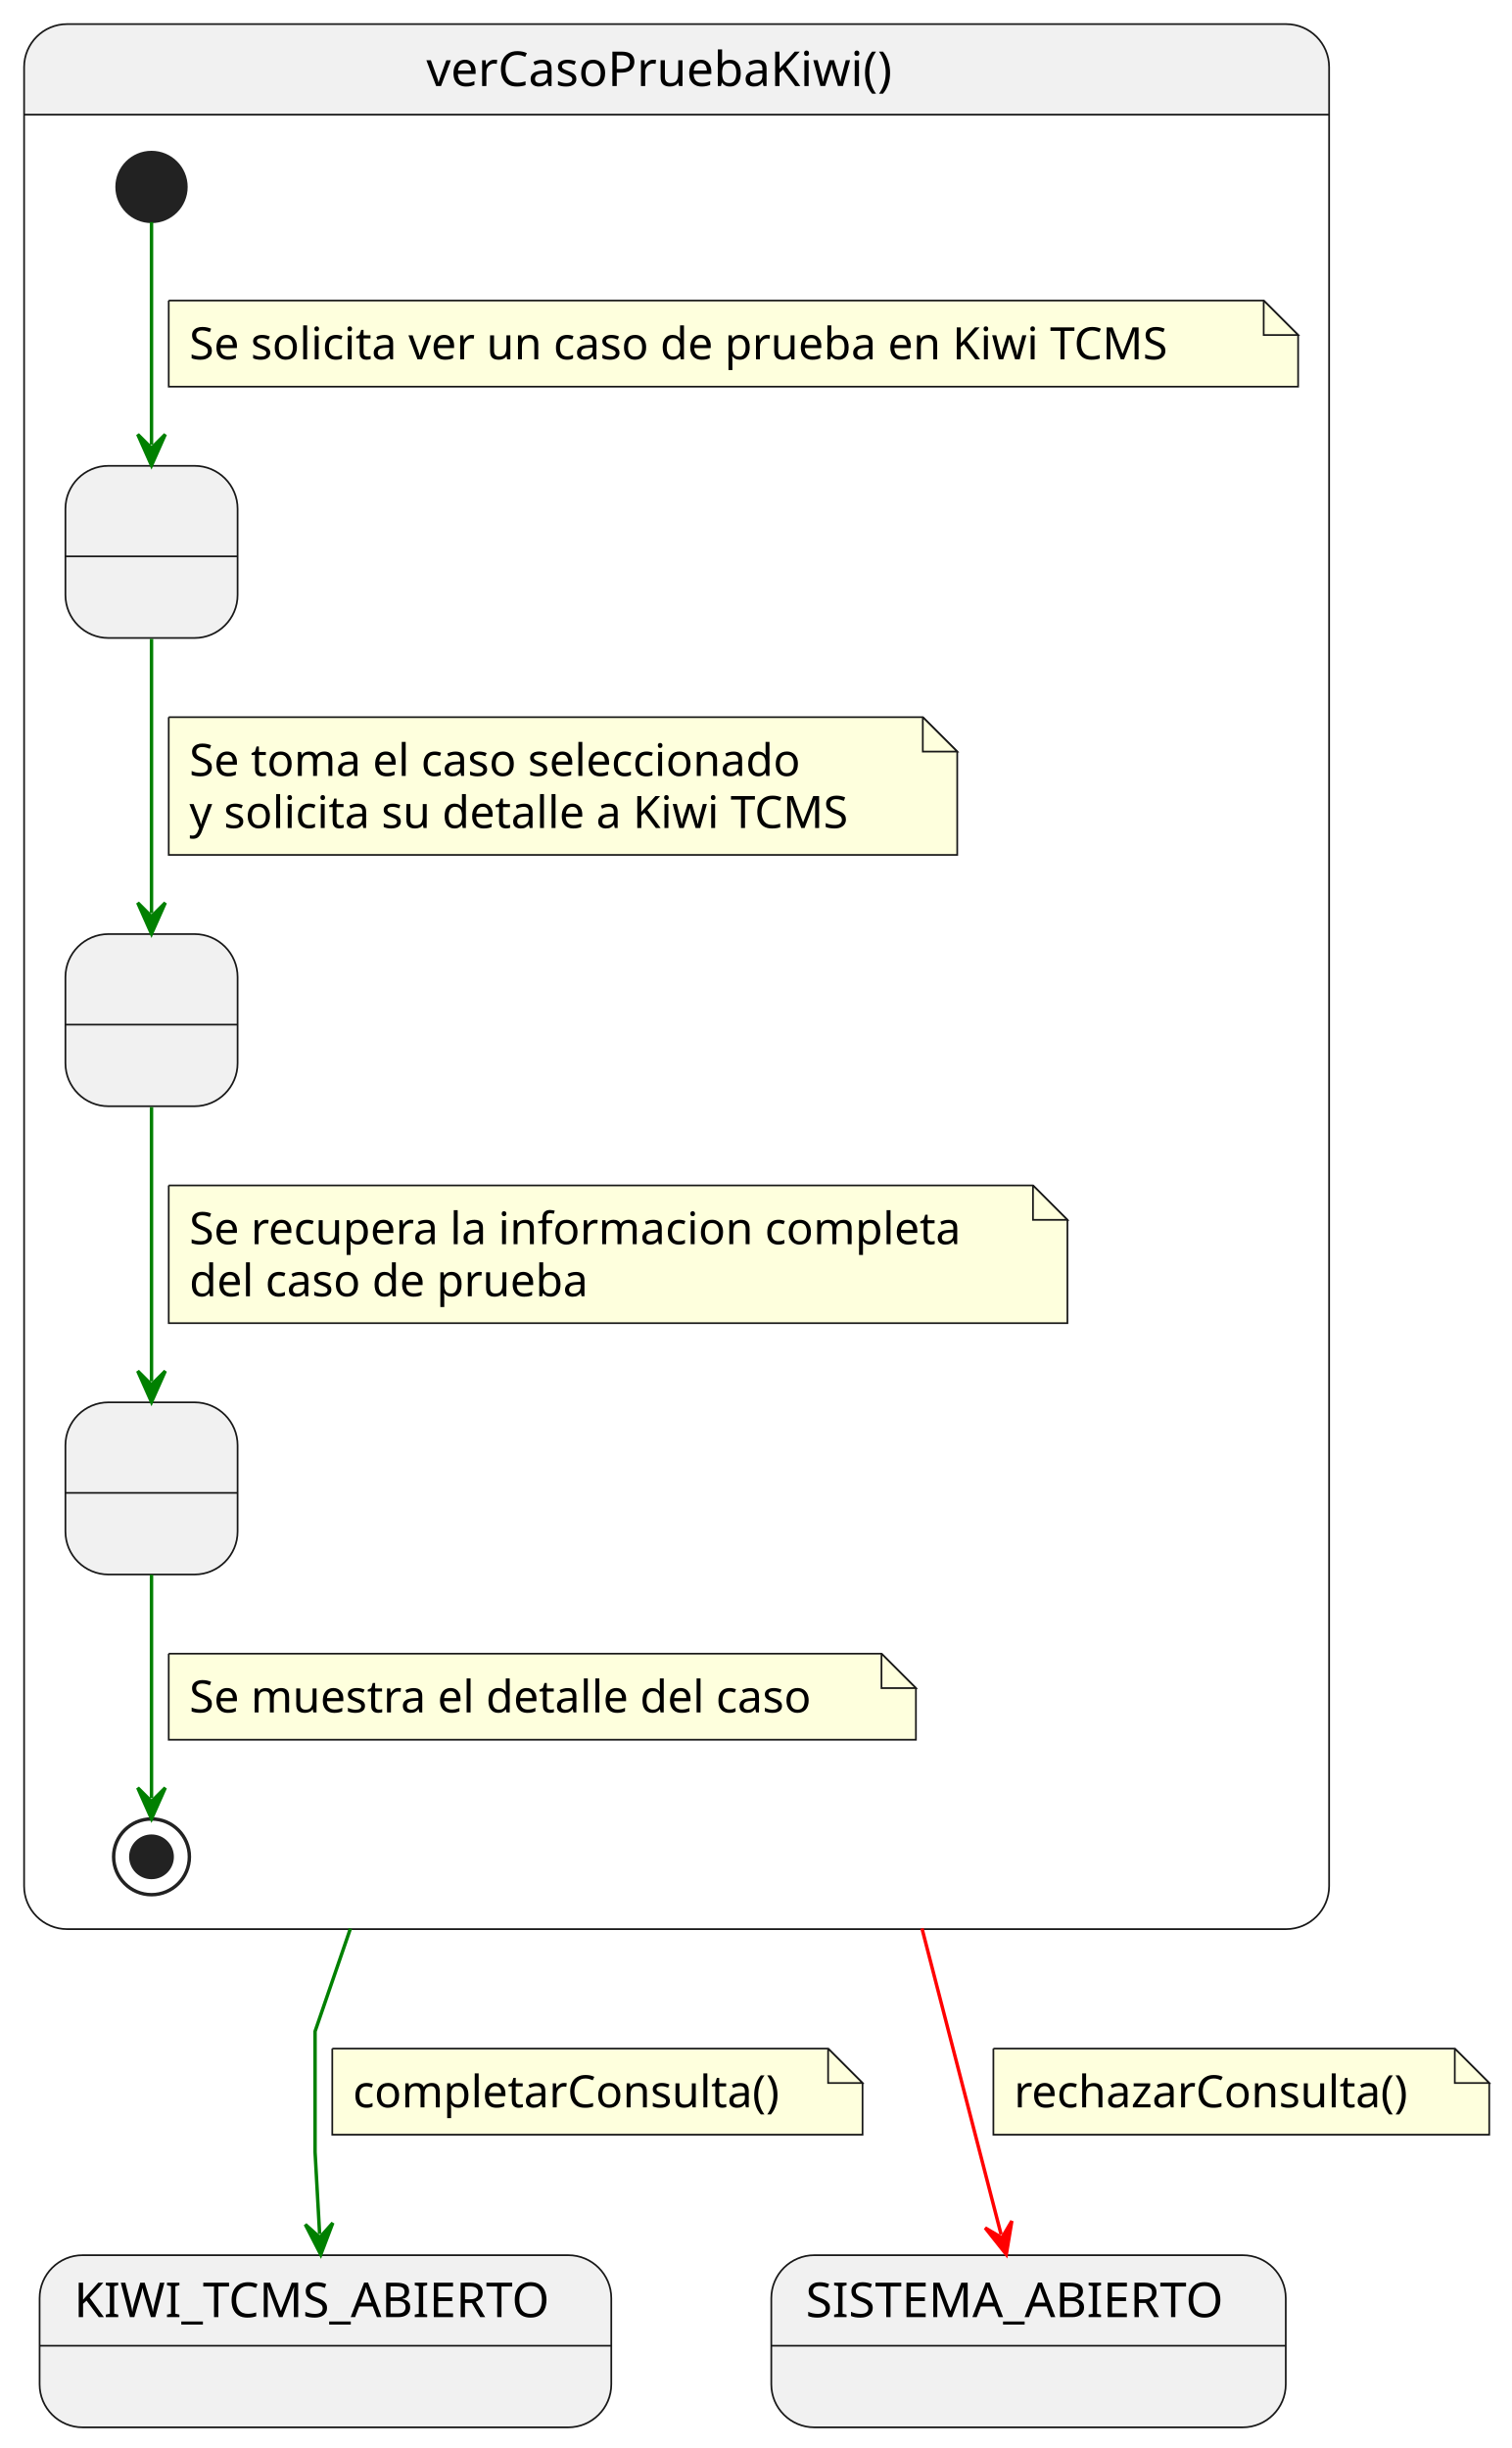
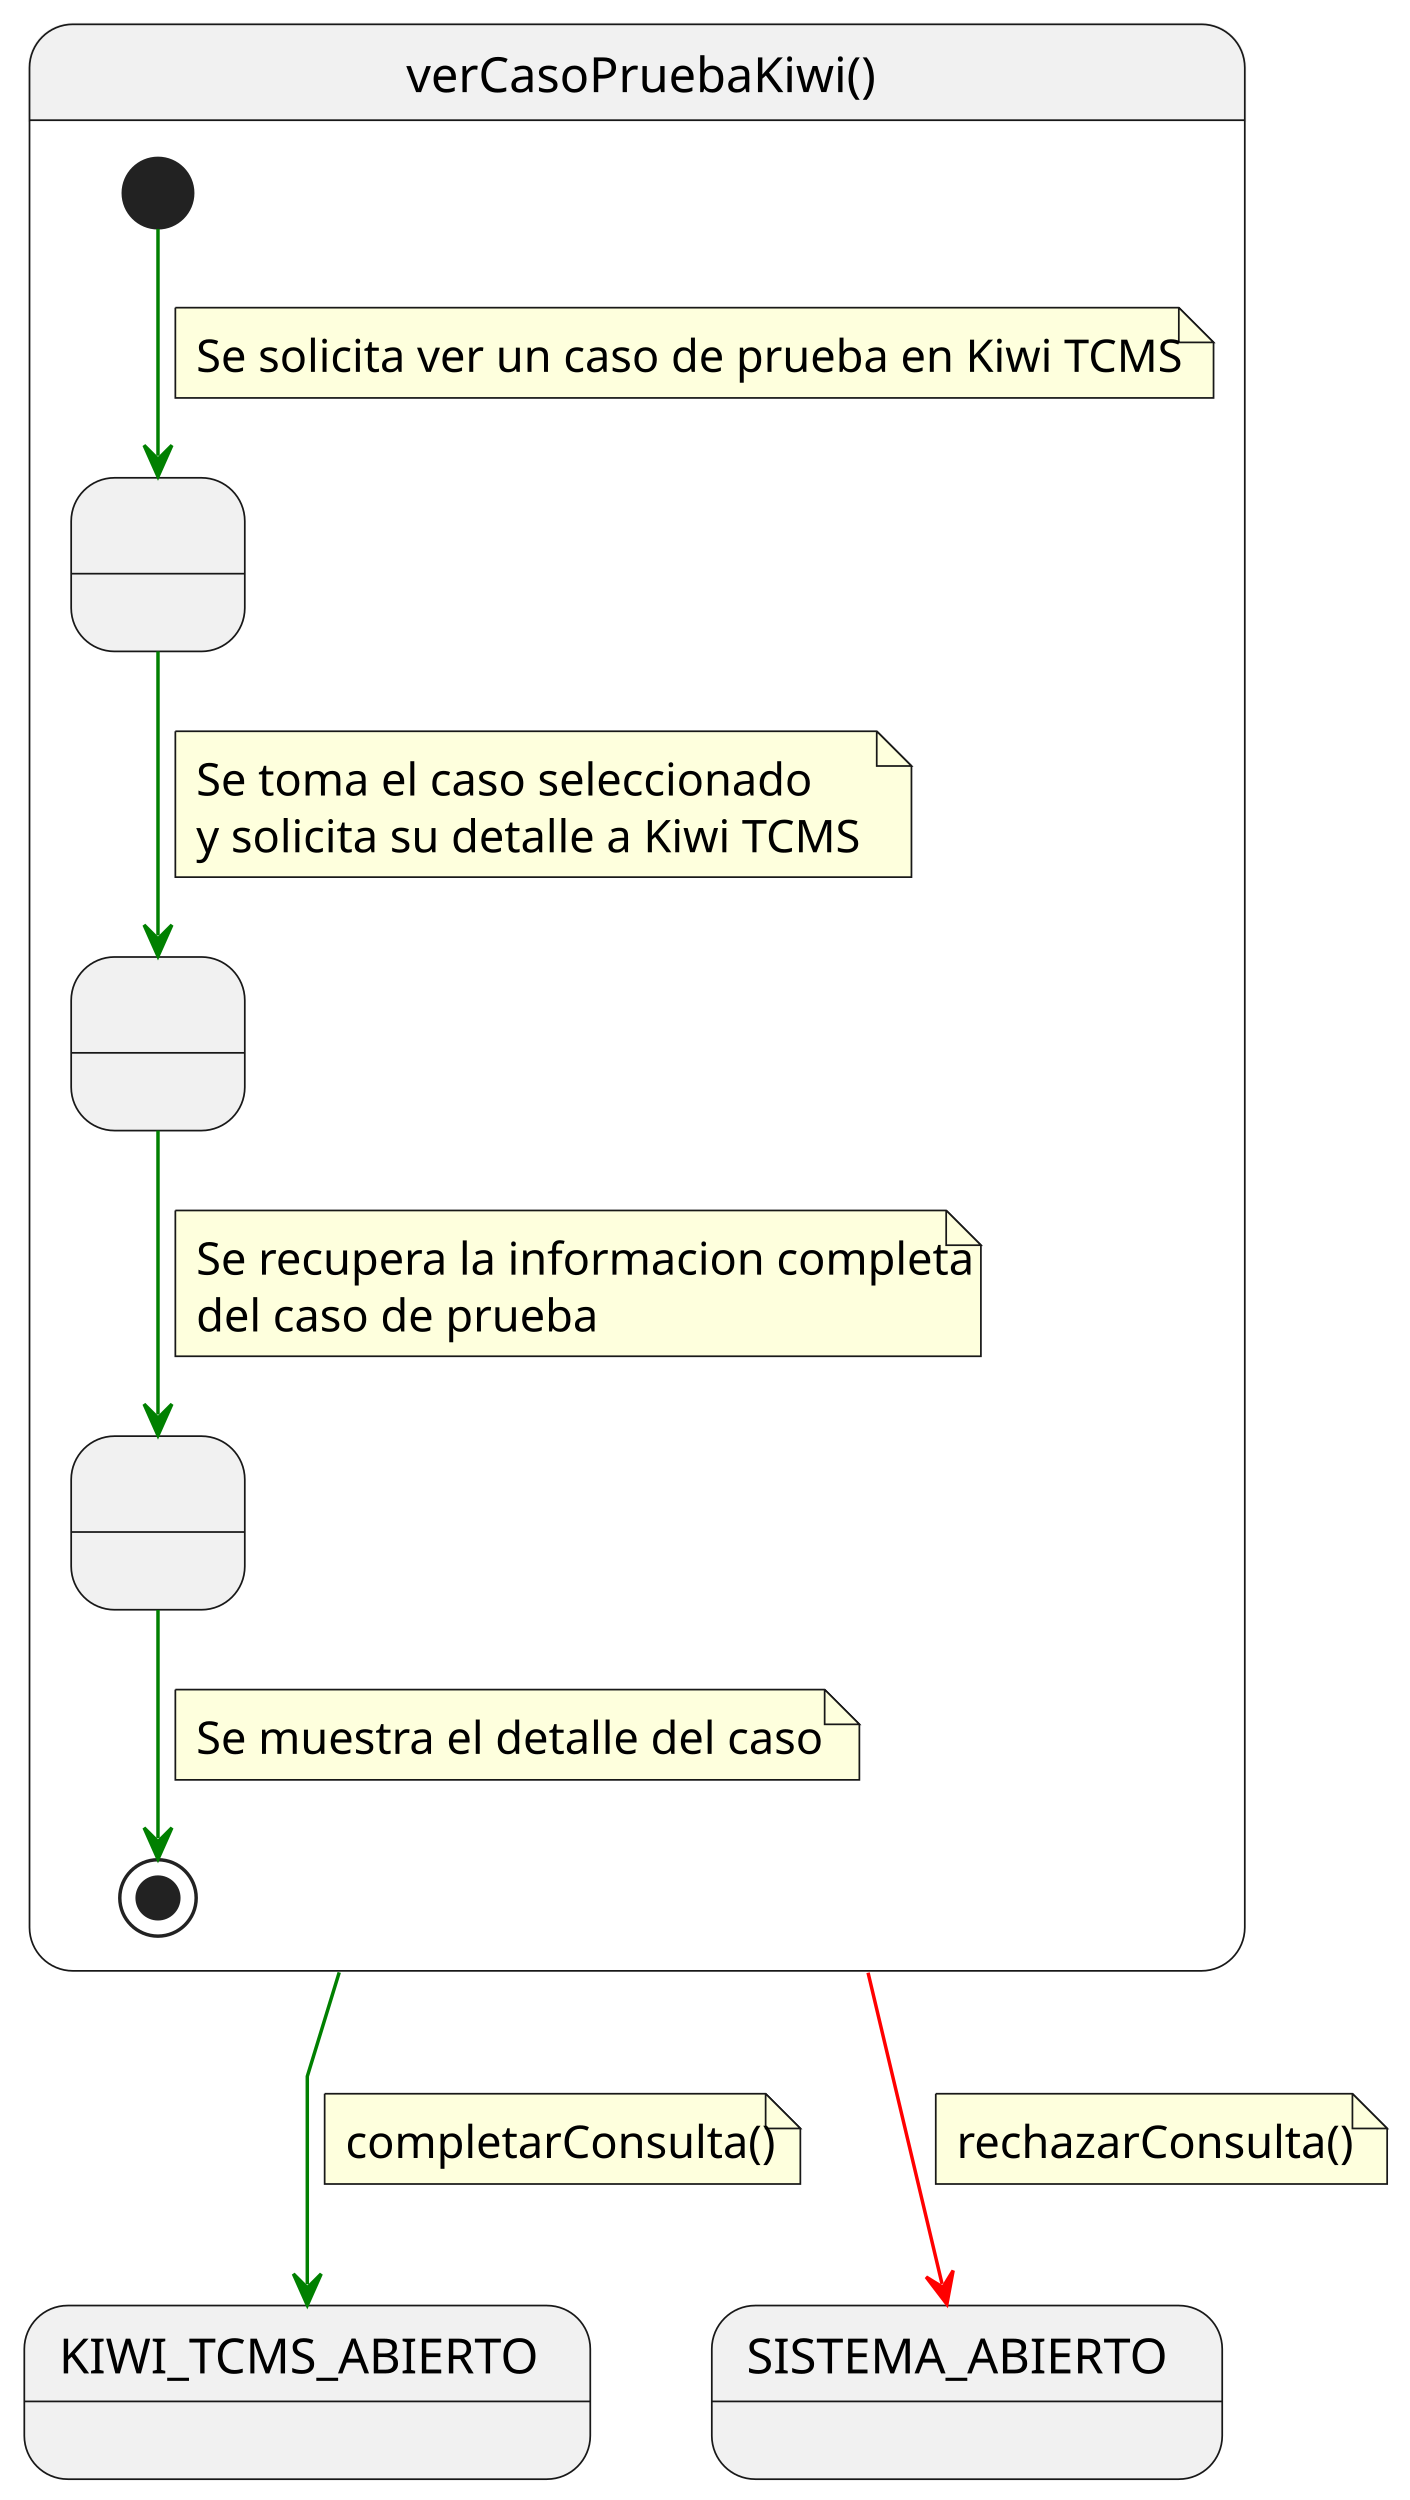
- <svg xmlns="http://www.w3.org/2000/svg" contentStyleType="text/css" data-diagram-type="STATE" height="711px" preserveAspectRatio="none" style="width:439px;height:711px;background:#FFFFFF;" version="1.1" viewBox="0 0 439 711" width="439px" zoomAndPan="magnify">
+ <svg xmlns="http://www.w3.org/2000/svg" contentStyleType="text/css" height="720px" preserveAspectRatio="none" style="width:406px;height:720px;background:#FFFFFF;" version="1.1" viewBox="0 0 406 720" width="406px" zoomAndPan="magnify">
  <defs />
  <g>
-     <path d="M19.5,7 L373.5,7 A12.5,12.5 0 0 1 386,19.5 L386,33.297 L7,33.297 L7,19.5 A12.5,12.5 0 0 1 19.5,7" fill="#F1F1F1" />
-     <rect fill="none" height="553.297" rx="12.5" ry="12.5" style="stroke:#181818;stroke-width:0.5;" width="379" x="7" y="7" />
-     <line style="stroke:#181818;stroke-width:0.5;" x1="7" x2="386" y1="33.297" y2="33.297" />
-     <text fill="#000000" font-family="sans-serif" font-size="14" lengthAdjust="spacing" textLength="145.352" x="123.824" y="24.995">verCasoPruebaKiwi()</text>
+     <path d="M21,7 L346,7 A12.5,12.5 0 0 1 358.5,19.5 L358.5,34.609 L8.5,34.609 L8.5,19.5 A12.5,12.5 0 0 1 21,7 " fill="#F1F1F1" style="stroke:#F1F1F1;stroke-width:1.0;" />
+     <rect fill="none" height="560.609" rx="12.5" ry="12.5" style="stroke:#181818;stroke-width:0.5;" width="350" x="8.5" y="7" />
+     <line style="stroke:#181818;stroke-width:0.5;" x1="8.5" x2="358.5" y1="34.609" y2="34.609" />
+     <text fill="#000000" font-family="sans-serif" font-size="14" lengthAdjust="spacing" textLength="133" x="117" y="26.533">verCasoPruebaKiwi()</text>
    <g id="verCasoPruebaKiwi.SeleccionandoCaso">
-       <rect fill="#F1F1F1" height="50" rx="12.5" ry="12.5" style="stroke:#181818;stroke-width:0.5;" width="50" x="19" y="135.297" />
-       <line style="stroke:#181818;stroke-width:0.5;" x1="19" x2="69" y1="161.594" y2="161.594" />
-       <text fill="#000000" font-family="sans-serif" font-size="14" lengthAdjust="spacing" textLength="4.45" x="41.775" y="153.292"> </text>
+       <rect fill="#F1F1F1" height="50" rx="12.5" ry="12.5" style="stroke:#181818;stroke-width:0.5;" width="50" x="20.5" y="137.609" />
+       <line style="stroke:#181818;stroke-width:0.5;" x1="20.5" x2="70.5" y1="165.219" y2="165.219" />
+       <text fill="#000000" font-family="sans-serif" font-size="14" lengthAdjust="spacing" textLength="4" x="43.5" y="157.143"> </text>
    </g>
    <g id="verCasoPruebaKiwi.RecuperandoDetalle">
-       <rect fill="#F1F1F1" height="50" rx="12.5" ry="12.5" style="stroke:#181818;stroke-width:0.5;" width="50" x="19" y="271.297" />
-       <line style="stroke:#181818;stroke-width:0.5;" x1="19" x2="69" y1="297.594" y2="297.594" />
-       <text fill="#000000" font-family="sans-serif" font-size="14" lengthAdjust="spacing" textLength="4.45" x="41.775" y="289.292"> </text>
+       <rect fill="#F1F1F1" height="50" rx="12.5" ry="12.5" style="stroke:#181818;stroke-width:0.5;" width="50" x="20.5" y="275.609" />
+       <line style="stroke:#181818;stroke-width:0.5;" x1="20.5" x2="70.5" y1="303.219" y2="303.219" />
+       <text fill="#000000" font-family="sans-serif" font-size="14" lengthAdjust="spacing" textLength="4" x="43.5" y="295.143"> </text>
    </g>
    <g id="verCasoPruebaKiwi.MostrandoDetalle">
-       <rect fill="#F1F1F1" height="50" rx="12.5" ry="12.5" style="stroke:#181818;stroke-width:0.5;" width="50" x="19" y="407.297" />
-       <line style="stroke:#181818;stroke-width:0.5;" x1="19" x2="69" y1="433.594" y2="433.594" />
-       <text fill="#000000" font-family="sans-serif" font-size="14" lengthAdjust="spacing" textLength="4.45" x="41.775" y="425.292"> </text>
+       <rect fill="#F1F1F1" height="50" rx="12.5" ry="12.5" style="stroke:#181818;stroke-width:0.5;" width="50" x="20.5" y="413.609" />
+       <line style="stroke:#181818;stroke-width:0.5;" x1="20.5" x2="70.5" y1="441.219" y2="441.219" />
+       <text fill="#000000" font-family="sans-serif" font-size="14" lengthAdjust="spacing" textLength="4" x="43.5" y="433.143"> </text>
    </g>
-     <ellipse cx="44" cy="54.297" fill="#222222" rx="10" ry="10" style="stroke:#222222;stroke-width:1;" />
-     <ellipse cx="44" cy="539.297" fill="none" rx="11" ry="11" style="stroke:#222222;stroke-width:1;" />
-     <ellipse cx="44" cy="539.297" fill="#222222" rx="6" ry="6" style="stroke:#222222;stroke-width:1;" />
-     <g class="link" data-entity-1=".start.verCasoPruebaKiwi" data-entity-2="SeleccionandoCaso" data-source-line="9" data-uid="lnk3" id="link_.start.verCasoPruebaKiwi_SeleccionandoCaso">
-       <path d="M44,64.527 C44,80.237 44,106.657 44,129.167" fill="none" id="*start*verCasoPruebaKiwi-to-SeleccionandoCaso" style="stroke:#008000;stroke-width:1;" />
-       <polygon fill="#008000" points="44,135.167,48,126.167,44,130.167,40,126.167,44,135.167" style="stroke:#008000;stroke-width:1;" />
-       <path d="M49,87.297 L49,112.297 L377,112.297 L377,97.297 L367,87.297 L49,87.297" fill="#FEFFDD" style="stroke:#181818;stroke-width:0.5;" />
-       <path d="M367,87.297 L367,97.297 L377,97.297 L367,87.297" fill="#FEFFDD" style="stroke:#181818;stroke-width:0.5;" />
-       <text fill="#000000" font-family="sans-serif" font-size="13" lengthAdjust="spacing" textLength="307.976" x="55" y="104.364">Se solicita ver un caso de prueba en Kiwi TCMS</text>
+     <ellipse cx="45.5" cy="55.609" fill="#222222" rx="10" ry="10" style="stroke:#222222;stroke-width:1.0;" />
+     <ellipse cx="45.5" cy="546.609" fill="none" rx="11" ry="11" style="stroke:#222222;stroke-width:1.0;" />
+     <ellipse cx="45.5" cy="546.609" fill="#222222" rx="6" ry="6" style="stroke:#222222;stroke-width:1.0;" />
+     <g id="link_*start*verCasoPruebaKiwi_SeleccionandoCaso">
+       <path d="M45.5,65.929 C45.5,81.789 45.5,108.519 45.5,131.249 " fill="none" id="*start*verCasoPruebaKiwi-to-SeleccionandoCaso" style="stroke:#008000;stroke-width:1.0;" />
+       <polygon fill="#008000" points="45.5,137.249,49.5,128.249,45.5,132.249,41.5,128.249,45.5,137.249" style="stroke:#008000;stroke-width:1.0;" />
+       <path d="M50.5,88.609 L50.5,114.609 L349.5,114.609 L349.5,98.609 L339.5,88.609 L50.5,88.609 " fill="#FEFFDD" style="stroke:#181818;stroke-width:0.5;" />
+       <path d="M339.5,88.609 L339.5,98.609 L349.5,98.609 L339.5,88.609 " fill="#FEFFDD" style="stroke:#181818;stroke-width:0.5;" />
+       <text fill="#000000" font-family="sans-serif" font-size="13" lengthAdjust="spacing" textLength="278" x="56.5" y="107.105">Se solicita ver un caso de prueba en Kiwi TCMS</text>
    </g>
-     <g class="link" data-entity-1="SeleccionandoCaso" data-entity-2="RecuperandoDetalle" data-source-line="14" data-uid="lnk4" id="link_SeleccionandoCaso_RecuperandoDetalle">
-       <path d="M44,185.567 C44,209.847 44,240.987 44,265.207" fill="none" id="SeleccionandoCaso-to-RecuperandoDetalle" style="stroke:#008000;stroke-width:1;" />
-       <polygon fill="#008000" points="44,271.207,48,262.207,44,266.207,40,262.207,44,271.207" style="stroke:#008000;stroke-width:1;" />
-       <path d="M49,208.297 L49,248.297 L278,248.297 L278,218.297 L268,208.297 L49,208.297" fill="#FEFFDD" style="stroke:#181818;stroke-width:0.5;" />
-       <path d="M268,208.297 L268,218.297 L278,218.297 L268,208.297" fill="#FEFFDD" style="stroke:#181818;stroke-width:0.5;" />
-       <text fill="#000000" font-family="sans-serif" font-size="13" lengthAdjust="spacing" textLength="192.562" x="55" y="225.364">Se toma el caso seleccionado</text>
-       <text fill="#000000" font-family="sans-serif" font-size="13" lengthAdjust="spacing" textLength="208.641" x="55" y="240.497">y solicita su detalle a Kiwi TCMS</text>
+     <g id="link_SeleccionandoCaso_RecuperandoDetalle">
+       <path d="M45.5,187.609 C45.5,212.319 45.5,244.609 45.5,269.389 " fill="none" id="SeleccionandoCaso-to-RecuperandoDetalle" style="stroke:#008000;stroke-width:1.0;" />
+       <polygon fill="#008000" points="45.5,275.389,49.5,266.389,45.5,270.389,41.5,266.389,45.5,275.389" style="stroke:#008000;stroke-width:1.0;" />
+       <path d="M50.5,210.609 L50.5,252.609 L262.5,252.609 L262.5,220.609 L252.5,210.609 L50.5,210.609 " fill="#FEFFDD" style="stroke:#181818;stroke-width:0.5;" />
+       <path d="M252.5,210.609 L252.5,220.609 L262.5,220.609 L252.5,210.609 " fill="#FEFFDD" style="stroke:#181818;stroke-width:0.5;" />
+       <text fill="#000000" font-family="sans-serif" font-size="13" lengthAdjust="spacing" textLength="175" x="56.5" y="229.105">Se toma el caso seleccionado</text>
+       <text fill="#000000" font-family="sans-serif" font-size="13" lengthAdjust="spacing" textLength="191" x="56.5" y="245.456">y solicita su detalle a Kiwi TCMS</text>
    </g>
-     <g class="link" data-entity-1="RecuperandoDetalle" data-entity-2="MostrandoDetalle" data-source-line="20" data-uid="lnk5" id="link_RecuperandoDetalle_MostrandoDetalle">
-       <path d="M44,321.567 C44,345.847 44,376.987 44,401.207" fill="none" id="RecuperandoDetalle-to-MostrandoDetalle" style="stroke:#008000;stroke-width:1;" />
-       <polygon fill="#008000" points="44,407.207,48,398.207,44,402.207,40,398.207,44,407.207" style="stroke:#008000;stroke-width:1;" />
-       <path d="M49,344.297 L49,384.297 L310,384.297 L310,354.297 L300,344.297 L49,344.297" fill="#FEFFDD" style="stroke:#181818;stroke-width:0.5;" />
-       <path d="M300,344.297 L300,354.297 L310,354.297 L300,344.297" fill="#FEFFDD" style="stroke:#181818;stroke-width:0.5;" />
-       <text fill="#000000" font-family="sans-serif" font-size="13" lengthAdjust="spacing" textLength="240.646" x="55" y="361.364">Se recupera la informacion completa</text>
-       <text fill="#000000" font-family="sans-serif" font-size="13" lengthAdjust="spacing" textLength="124.401" x="55" y="376.497">del caso de prueba</text>
+     <g id="link_RecuperandoDetalle_MostrandoDetalle">
+       <path d="M45.5,325.609 C45.5,350.319 45.5,382.609 45.5,407.389 " fill="none" id="RecuperandoDetalle-to-MostrandoDetalle" style="stroke:#008000;stroke-width:1.0;" />
+       <polygon fill="#008000" points="45.5,413.389,49.5,404.389,45.5,408.389,41.5,404.389,45.5,413.389" style="stroke:#008000;stroke-width:1.0;" />
+       <path d="M50.5,348.609 L50.5,390.609 L282.5,390.609 L282.5,358.609 L272.5,348.609 L50.5,348.609 " fill="#FEFFDD" style="stroke:#181818;stroke-width:0.5;" />
+       <path d="M272.5,348.609 L272.5,358.609 L282.5,358.609 L272.5,348.609 " fill="#FEFFDD" style="stroke:#181818;stroke-width:0.5;" />
+       <text fill="#000000" font-family="sans-serif" font-size="13" lengthAdjust="spacing" textLength="211" x="56.5" y="367.104">Se recupera la informacion completa</text>
+       <text fill="#000000" font-family="sans-serif" font-size="13" lengthAdjust="spacing" textLength="110" x="56.5" y="383.456">del caso de prueba</text>
    </g>
-     <g class="link" data-entity-1="MostrandoDetalle" data-entity-2=".end.verCasoPruebaKiwi" data-source-line="26" data-uid="lnk7" id="link_MostrandoDetalle_.end.verCasoPruebaKiwi">
-       <path d="M44,457.387 C44,479.787 44,506.067 44,522.247" fill="none" id="MostrandoDetalle-to-*end*verCasoPruebaKiwi" style="stroke:#008000;stroke-width:1;" />
-       <polygon fill="#008000" points="44,528.247,48,519.247,44,523.247,40,519.247,44,528.247" style="stroke:#008000;stroke-width:1;" />
-       <path d="M49,480.297 L49,505.297 L266,505.297 L266,490.297 L256,480.297 L49,480.297" fill="#FEFFDD" style="stroke:#181818;stroke-width:0.5;" />
-       <path d="M256,480.297 L256,490.297 L266,490.297 L256,480.297" fill="#FEFFDD" style="stroke:#181818;stroke-width:0.5;" />
-       <text fill="#000000" font-family="sans-serif" font-size="13" lengthAdjust="spacing" textLength="196.841" x="55" y="497.364">Se muestra el detalle del caso</text>
+     <g id="link_MostrandoDetalle_*end*verCasoPruebaKiwi">
+       <path d="M45.5,463.659 C45.5,486.259 45.5,512.989 45.5,529.409 " fill="none" id="MostrandoDetalle-to-*end*verCasoPruebaKiwi" style="stroke:#008000;stroke-width:1.0;" />
+       <polygon fill="#008000" points="45.5,535.409,49.5,526.409,45.5,530.409,41.5,526.409,45.5,535.409" style="stroke:#008000;stroke-width:1.0;" />
+       <path d="M50.5,486.609 L50.5,512.609 L247.5,512.609 L247.5,496.609 L237.5,486.609 L50.5,486.609 " fill="#FEFFDD" style="stroke:#181818;stroke-width:0.5;" />
+       <path d="M237.5,486.609 L237.5,496.609 L247.5,496.609 L237.5,486.609 " fill="#FEFFDD" style="stroke:#181818;stroke-width:0.5;" />
+       <text fill="#000000" font-family="sans-serif" font-size="13" lengthAdjust="spacing" textLength="176" x="56.5" y="505.104">Se muestra el detalle del caso</text>
    </g>
    <g id="KIWI_TCMS_ABIERTO">
-       <rect fill="#F1F1F1" height="50" rx="12.5" ry="12.5" style="stroke:#181818;stroke-width:0.5;" width="166.029" x="11.5" y="655" />
-       <line style="stroke:#181818;stroke-width:0.5;" x1="11.5" x2="177.529" y1="681.297" y2="681.297" />
-       <text fill="#000000" font-family="sans-serif" font-size="14" lengthAdjust="spacing" textLength="146.029" x="21.5" y="672.995">KIWI_TCMS_ABIERTO</text>
+       <rect fill="#F1F1F1" height="50" rx="12.5" ry="12.5" style="stroke:#181818;stroke-width:0.5;" width="163" x="7" y="664" />
+       <line style="stroke:#181818;stroke-width:0.5;" x1="7" x2="170" y1="691.609" y2="691.609" />
+       <text fill="#000000" font-family="sans-serif" font-size="14" lengthAdjust="spacing" textLength="143" x="17" y="683.533">KIWI_TCMS_ABIERTO</text>
    </g>
    <g id="SISTEMA_ABIERTO">
-       <rect fill="#F1F1F1" height="50" rx="12.5" ry="12.5" style="stroke:#181818;stroke-width:0.5;" width="149.411" x="224" y="655" />
-       <line style="stroke:#181818;stroke-width:0.5;" x1="224" x2="373.411" y1="681.297" y2="681.297" />
-       <text fill="#000000" font-family="sans-serif" font-size="14" lengthAdjust="spacing" textLength="129.411" x="234" y="672.995">SISTEMA_ABIERTO</text>
+       <rect fill="#F1F1F1" height="50" rx="12.5" ry="12.5" style="stroke:#181818;stroke-width:0.5;" width="147" x="205" y="664" />
+       <line style="stroke:#181818;stroke-width:0.5;" x1="205" x2="352" y1="691.609" y2="691.609" />
+       <text fill="#000000" font-family="sans-serif" font-size="14" lengthAdjust="spacing" textLength="127" x="215" y="683.533">SISTEMA_ABIERTO</text>
    </g>
-     <g class="link" data-entity-1="verCasoPruebaKiwi" data-entity-2="KIWI_TCMS_ABIERTO" data-source-line="32" data-uid="lnk9" id="link_verCasoPruebaKiwi_KIWI_TCMS_ABIERTO">
-       <path d="M101.76,560.15 C95.43,578.58 91.5,590 91.5,590 C91.5,590 91.5,625 91.5,625 C91.5,625 92.026,634.479 92.826,648.849" fill="none" id="verCasoPruebaKiwi-to-KIWI_TCMS_ABIERTO" style="stroke:#008000;stroke-width:1;" />
-       <polygon fill="#008000" points="93.16,654.84,96.653,645.632,92.882,649.848,88.666,646.076,93.16,654.84" style="stroke:#008000;stroke-width:1;" />
-       <path d="M96.5,595 L96.5,620 L250.5,620 L250.5,605 L240.5,595 L96.5,595" fill="#FEFFDD" style="stroke:#181818;stroke-width:0.5;" />
-       <path d="M240.5,595 L240.5,605 L250.5,605 L240.5,595" fill="#FEFFDD" style="stroke:#181818;stroke-width:0.5;" />
-       <text fill="#000000" font-family="sans-serif" font-size="13" lengthAdjust="spacing" textLength="133.136" x="102.5" y="612.067">completarConsulta()</text>
+     <g id="link_verCasoPruebaKiwi_KIWI_TCMS_ABIERTO">
+       <path d="M97.7,568.04 C92.02,586.55 88.5,598 88.5,598 C88.5,598 88.5,631.22 88.5,657.88 " fill="none" id="verCasoPruebaKiwi-to-KIWI_TCMS_ABIERTO" style="stroke:#008000;stroke-width:1.0;" />
+       <polygon fill="#008000" points="88.5,663.88,92.5,654.88,88.5,658.88,84.5,654.88,88.5,663.88" style="stroke:#008000;stroke-width:1.0;" />
+       <path d="M93.5,603 L93.5,629 L230.5,629 L230.5,613 L220.5,603 L93.5,603 " fill="#FEFFDD" style="stroke:#181818;stroke-width:0.5;" />
+       <path d="M220.5,603 L220.5,613 L230.5,613 L220.5,603 " fill="#FEFFDD" style="stroke:#181818;stroke-width:0.5;" />
+       <text fill="#000000" font-family="sans-serif" font-size="13" lengthAdjust="spacing" textLength="116" x="99.5" y="621.495">completarConsulta()</text>
    </g>
-     <g class="link" data-entity-1="verCasoPruebaKiwi" data-entity-2="SISTEMA_ABIERTO" data-source-line="37" data-uid="lnk11" id="link_verCasoPruebaKiwi_SISTEMA_ABIERTO">
-       <path d="M267.76,560.1 C277.84,599.1 285.157,627.411 290.737,648.971" fill="none" id="verCasoPruebaKiwi-to-SISTEMA_ABIERTO" style="stroke:#FF0000;stroke-width:1;" />
-       <polygon fill="#FF0000" points="292.24,654.78,293.857,645.065,290.987,649.939,286.113,647.069,292.24,654.78" style="stroke:#FF0000;stroke-width:1;" />
-       <path d="M288.5,595 L288.5,620 L432.5,620 L432.5,605 L422.5,595 L288.5,595" fill="#FEFFDD" style="stroke:#181818;stroke-width:0.5;" />
-       <path d="M422.5,595 L422.5,605 L432.5,605 L422.5,595" fill="#FEFFDD" style="stroke:#181818;stroke-width:0.5;" />
-       <text fill="#000000" font-family="sans-serif" font-size="13" lengthAdjust="spacing" textLength="123.932" x="294.5" y="612.067">rechazarConsulta()</text>
+     <g id="link_verCasoPruebaKiwi_SISTEMA_ABIERTO">
+       <path d="M250,568.14 C259.35,607.48 266.141,636.033 271.311,657.763 " fill="none" id="verCasoPruebaKiwi-to-SISTEMA_ABIERTO" style="stroke:#FF0000;stroke-width:1.0;" />
+       <polygon fill="#FF0000" points="272.7,663.6,274.508,653.919,271.543,658.736,266.726,655.77,272.7,663.6" style="stroke:#FF0000;stroke-width:1.0;" />
+       <path d="M269.5,603 L269.5,629 L399.5,629 L399.5,613 L389.5,603 L269.5,603 " fill="#FEFFDD" style="stroke:#181818;stroke-width:0.5;" />
+       <path d="M389.5,603 L389.5,613 L399.5,613 L389.5,603 " fill="#FEFFDD" style="stroke:#181818;stroke-width:0.5;" />
+       <text fill="#000000" font-family="sans-serif" font-size="13" lengthAdjust="spacing" textLength="109" x="275.5" y="621.495">rechazarConsulta()</text>
    </g>
  </g>
</svg>
